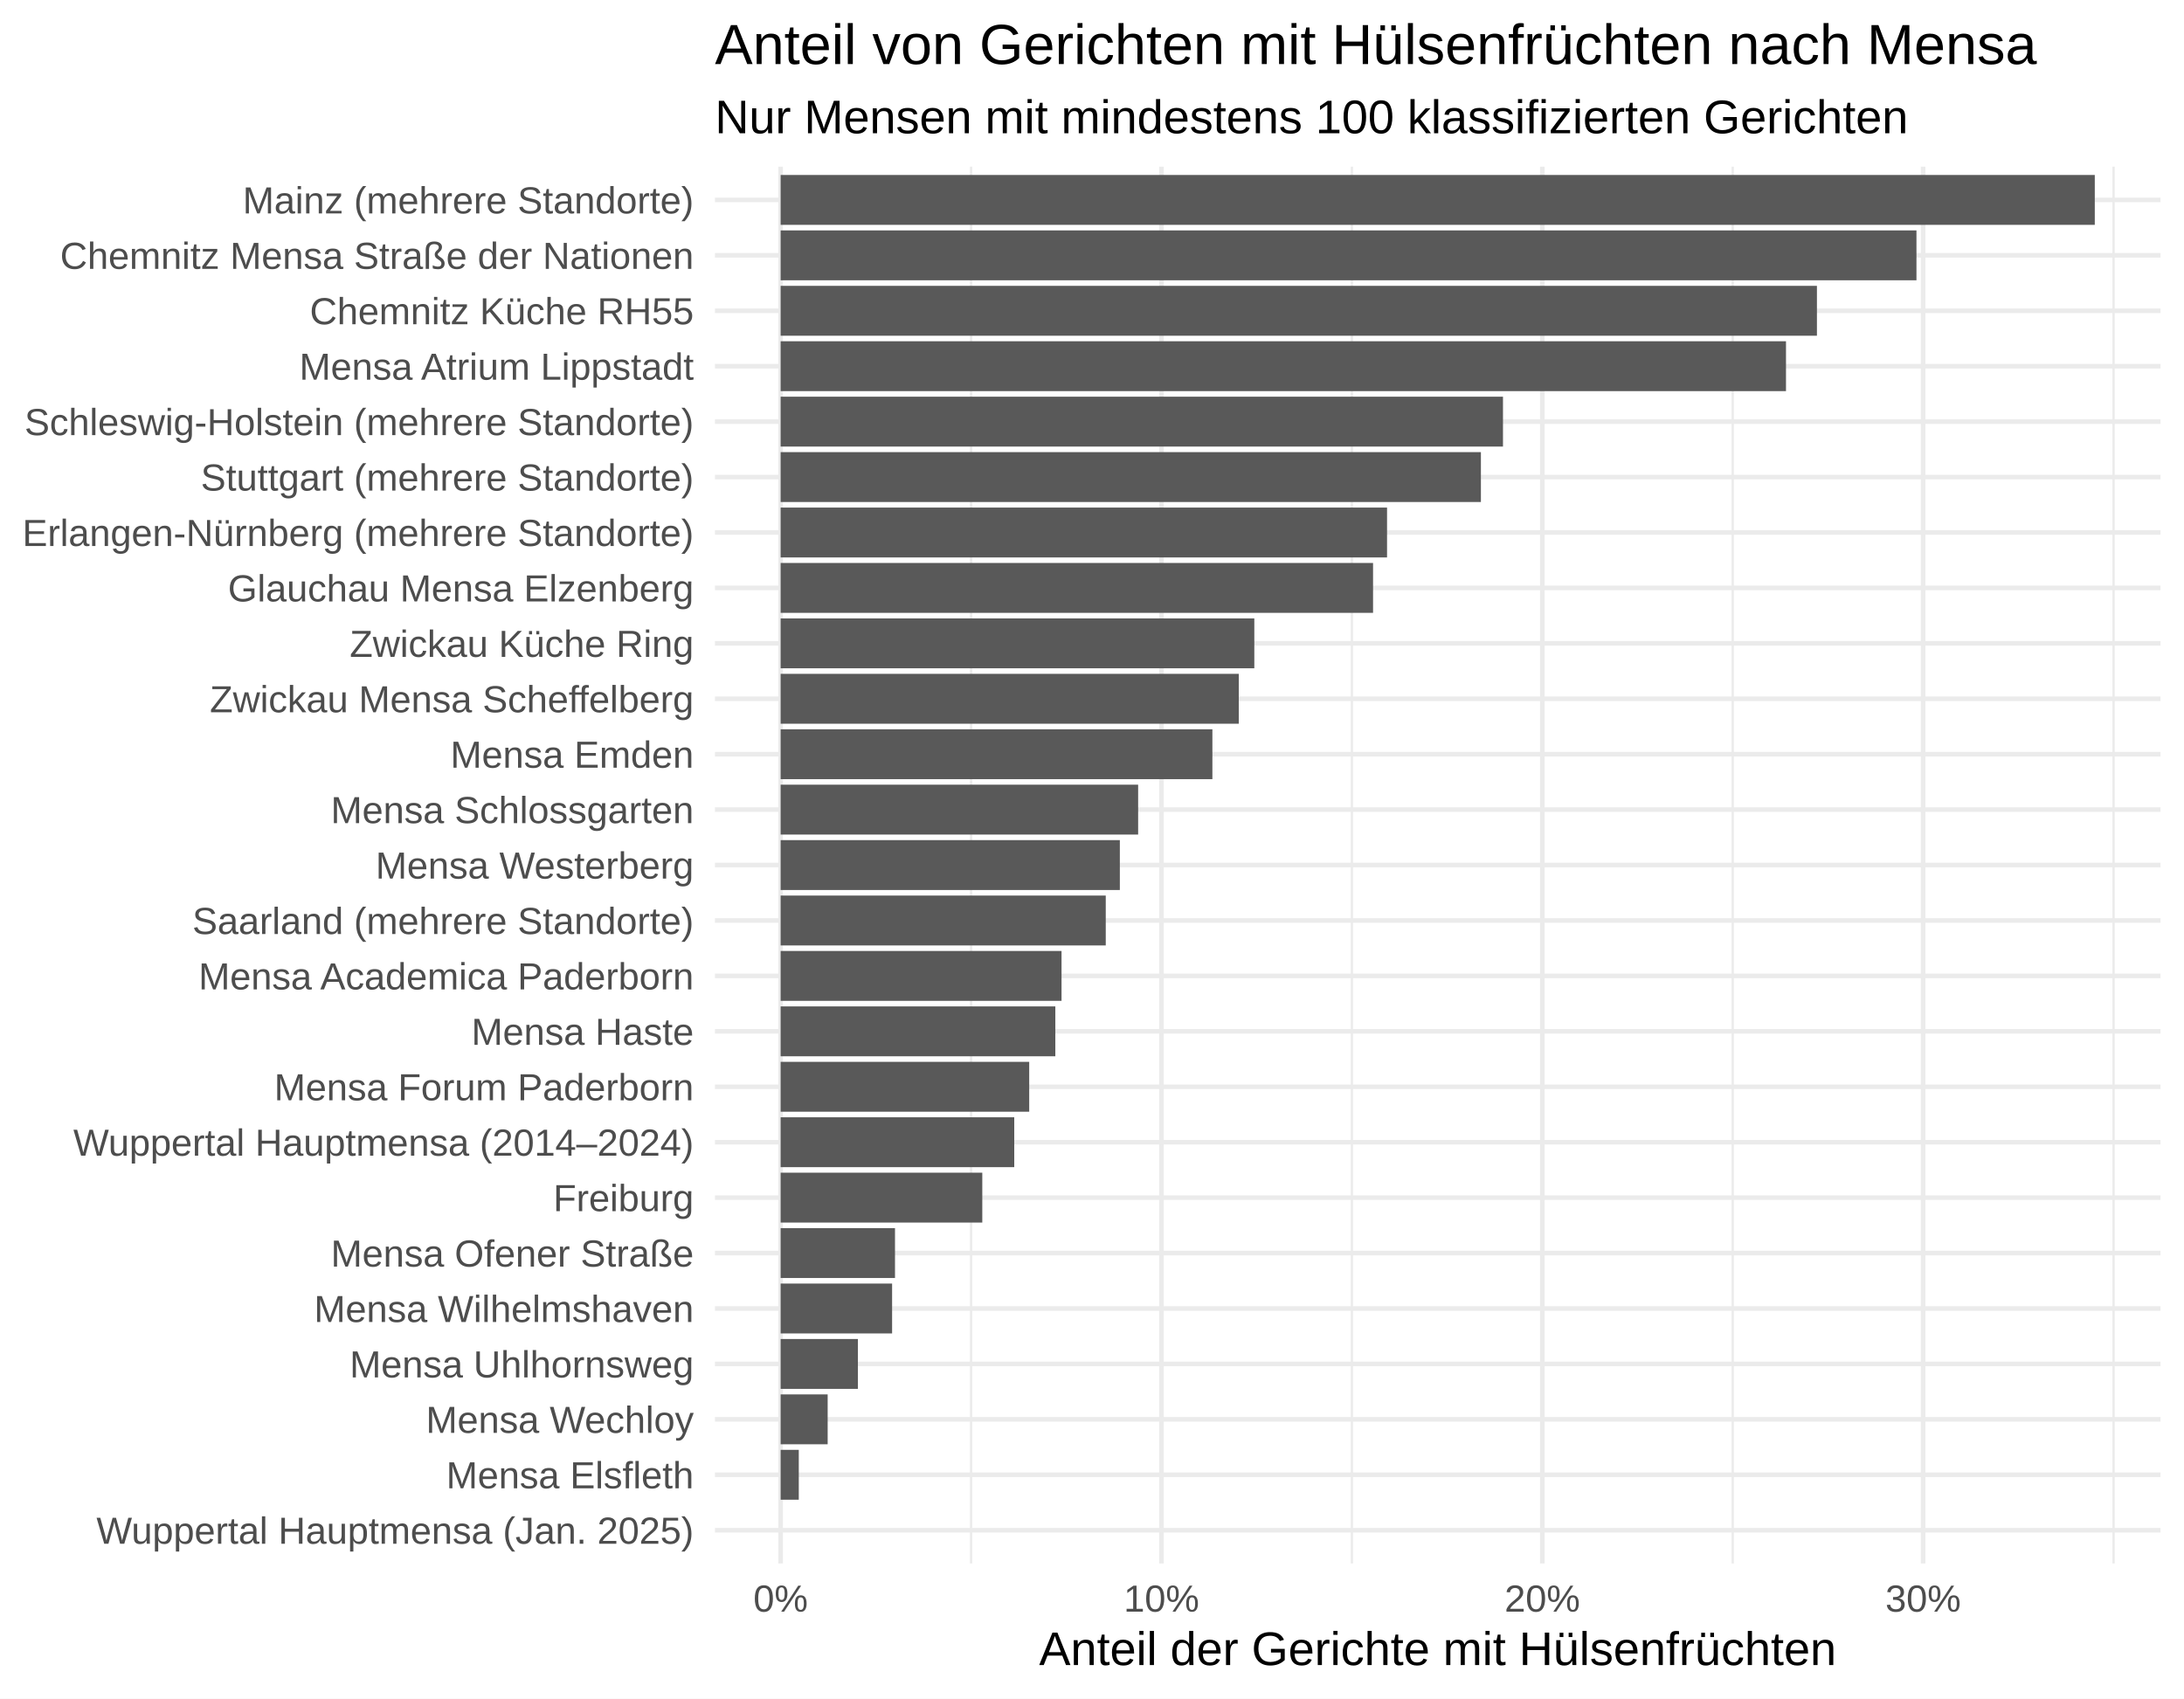
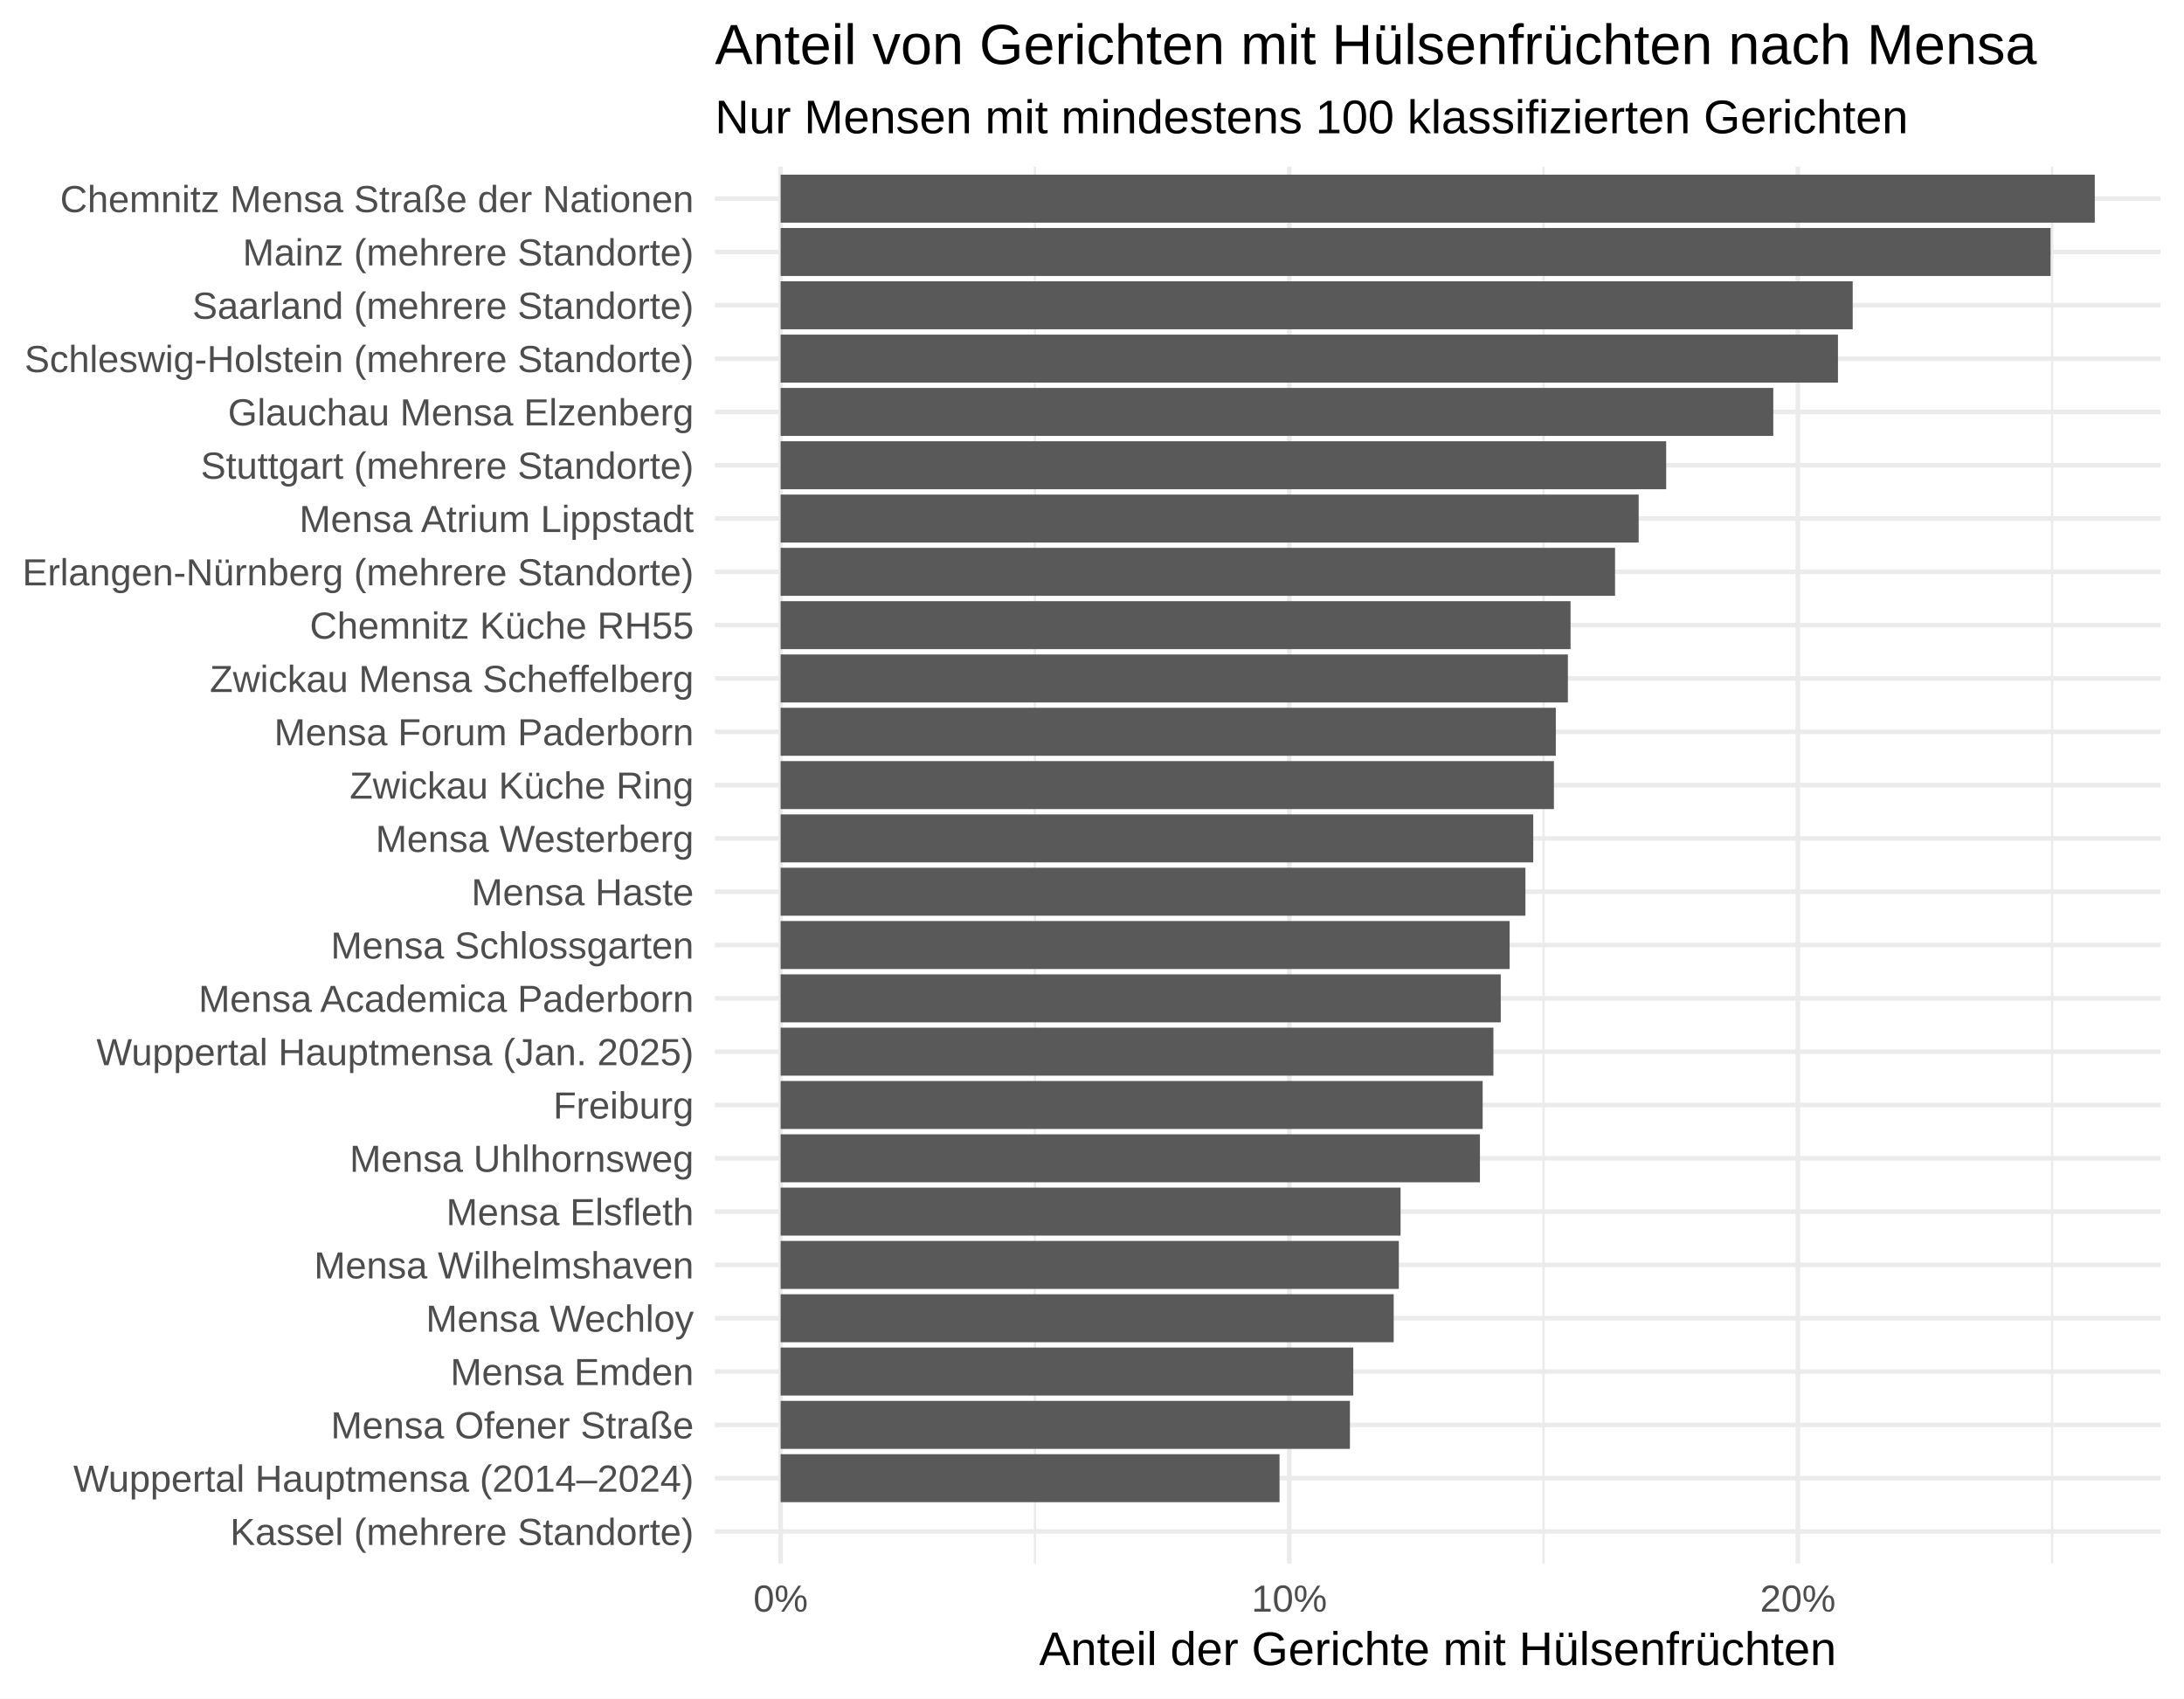
<svg xmlns="http://www.w3.org/2000/svg" width="648.00pt" height="504.00pt" viewBox="0 0 648.00 504.00">
  <g class="svglite">
    <defs>
      <style type="text/css">
    .svglite line, .svglite polyline, .svglite polygon, .svglite path, .svglite rect, .svglite circle {
      fill: none;
      stroke: #000000;
      stroke-linecap: round;
      stroke-linejoin: round;
      stroke-miterlimit: 10.00;
    }
    .svglite text {
      white-space: pre;
    }
    .svglite g.glyphgroup path {
      fill: inherit;
      stroke: none;
    }
  </style>
    </defs>
    <rect width="100%" height="100%" style="stroke: none; fill: #FFFFFF;" />
    <defs>
      <clipPath id="cpMC4wMHw2NDguMDB8MC4wMHw1MDQuMDA=">
        <rect x="0.00" y="0.00" width="648.00" height="504.00" />
      </clipPath>
    </defs>
    <g clip-path="url(#cpMC4wMHw2NDguMDB8MC4wMHw1MDQuMDA=)">
      <rect x="0.00" y="-0" width="648.00" height="504.00" style="stroke-width: 1.36; stroke: none; fill: #FFFFFF;" />
    </g>
    <defs>
      <clipPath id="cpMjEyLjEzfDY0MS4wM3w0OS40Nnw0NjMuOTM=">
        <rect x="212.13" y="49.46" width="428.90" height="414.47" />
      </clipPath>
    </defs>
    <g clip-path="url(#cpMjEyLjEzfDY0MS4wM3w0OS40Nnw0NjMuOTM=)">
-       <polyline points="288.12,463.93 288.12,49.46 " style="stroke-width: 0.68; stroke: #EBEBEB; stroke-linecap: butt;" />
-       <polyline points="401.11,463.93 401.11,49.46 " style="stroke-width: 0.68; stroke: #EBEBEB; stroke-linecap: butt;" />
-       <polyline points="514.11,463.93 514.11,49.46 " style="stroke-width: 0.68; stroke: #EBEBEB; stroke-linecap: butt;" />
-       <polyline points="627.10,463.93 627.10,49.46 " style="stroke-width: 0.68; stroke: #EBEBEB; stroke-linecap: butt;" />
-       <polyline points="212.13,454.06 641.03,454.06 " style="stroke-width: 1.36; stroke: #EBEBEB; stroke-linecap: butt;" />
-       <polyline points="212.13,437.61 641.03,437.61 " style="stroke-width: 1.36; stroke: #EBEBEB; stroke-linecap: butt;" />
-       <polyline points="212.13,421.16 641.03,421.16 " style="stroke-width: 1.36; stroke: #EBEBEB; stroke-linecap: butt;" />
-       <polyline points="212.13,404.72 641.03,404.72 " style="stroke-width: 1.36; stroke: #EBEBEB; stroke-linecap: butt;" />
-       <polyline points="212.13,388.27 641.03,388.27 " style="stroke-width: 1.36; stroke: #EBEBEB; stroke-linecap: butt;" />
-       <polyline points="212.13,371.82 641.03,371.82 " style="stroke-width: 1.36; stroke: #EBEBEB; stroke-linecap: butt;" />
-       <polyline points="212.13,355.38 641.03,355.38 " style="stroke-width: 1.36; stroke: #EBEBEB; stroke-linecap: butt;" />
-       <polyline points="212.13,338.93 641.03,338.93 " style="stroke-width: 1.36; stroke: #EBEBEB; stroke-linecap: butt;" />
-       <polyline points="212.13,322.48 641.03,322.48 " style="stroke-width: 1.36; stroke: #EBEBEB; stroke-linecap: butt;" />
-       <polyline points="212.13,306.03 641.03,306.03 " style="stroke-width: 1.36; stroke: #EBEBEB; stroke-linecap: butt;" />
-       <polyline points="212.13,289.59 641.03,289.59 " style="stroke-width: 1.36; stroke: #EBEBEB; stroke-linecap: butt;" />
-       <polyline points="212.13,273.14 641.03,273.14 " style="stroke-width: 1.36; stroke: #EBEBEB; stroke-linecap: butt;" />
-       <polyline points="212.13,256.69 641.03,256.69 " style="stroke-width: 1.36; stroke: #EBEBEB; stroke-linecap: butt;" />
-       <polyline points="212.13,240.24 641.03,240.24 " style="stroke-width: 1.36; stroke: #EBEBEB; stroke-linecap: butt;" />
-       <polyline points="212.13,223.80 641.03,223.80 " style="stroke-width: 1.36; stroke: #EBEBEB; stroke-linecap: butt;" />
-       <polyline points="212.13,207.35 641.03,207.35 " style="stroke-width: 1.36; stroke: #EBEBEB; stroke-linecap: butt;" />
-       <polyline points="212.13,190.90 641.03,190.90 " style="stroke-width: 1.36; stroke: #EBEBEB; stroke-linecap: butt;" />
-       <polyline points="212.13,174.45 641.03,174.45 " style="stroke-width: 1.36; stroke: #EBEBEB; stroke-linecap: butt;" />
-       <polyline points="212.13,158.01 641.03,158.01 " style="stroke-width: 1.36; stroke: #EBEBEB; stroke-linecap: butt;" />
-       <polyline points="212.13,141.56 641.03,141.56 " style="stroke-width: 1.36; stroke: #EBEBEB; stroke-linecap: butt;" />
-       <polyline points="212.13,125.11 641.03,125.11 " style="stroke-width: 1.36; stroke: #EBEBEB; stroke-linecap: butt;" />
-       <polyline points="212.13,108.67 641.03,108.67 " style="stroke-width: 1.36; stroke: #EBEBEB; stroke-linecap: butt;" />
-       <polyline points="212.13,92.22 641.03,92.22 " style="stroke-width: 1.36; stroke: #EBEBEB; stroke-linecap: butt;" />
-       <polyline points="212.13,75.77 641.03,75.77 " style="stroke-width: 1.36; stroke: #EBEBEB; stroke-linecap: butt;" />
-       <polyline points="212.13,59.32 641.03,59.32 " style="stroke-width: 1.36; stroke: #EBEBEB; stroke-linecap: butt;" />
+       <polyline points="307.07,463.93 307.07,49.46 " style="stroke-width: 0.68; stroke: #EBEBEB; stroke-linecap: butt;" />
+       <polyline points="457.98,463.93 457.98,49.46 " style="stroke-width: 0.68; stroke: #EBEBEB; stroke-linecap: butt;" />
+       <polyline points="608.88,463.93 608.88,49.46 " style="stroke-width: 0.68; stroke: #EBEBEB; stroke-linecap: butt;" />
+       <polyline points="212.13,454.44 641.03,454.44 " style="stroke-width: 1.36; stroke: #EBEBEB; stroke-linecap: butt;" />
+       <polyline points="212.13,438.62 641.03,438.62 " style="stroke-width: 1.36; stroke: #EBEBEB; stroke-linecap: butt;" />
+       <polyline points="212.13,422.80 641.03,422.80 " style="stroke-width: 1.36; stroke: #EBEBEB; stroke-linecap: butt;" />
+       <polyline points="212.13,406.98 641.03,406.98 " style="stroke-width: 1.36; stroke: #EBEBEB; stroke-linecap: butt;" />
+       <polyline points="212.13,391.16 641.03,391.16 " style="stroke-width: 1.36; stroke: #EBEBEB; stroke-linecap: butt;" />
+       <polyline points="212.13,375.34 641.03,375.34 " style="stroke-width: 1.36; stroke: #EBEBEB; stroke-linecap: butt;" />
+       <polyline points="212.13,359.52 641.03,359.52 " style="stroke-width: 1.36; stroke: #EBEBEB; stroke-linecap: butt;" />
+       <polyline points="212.13,343.70 641.03,343.70 " style="stroke-width: 1.36; stroke: #EBEBEB; stroke-linecap: butt;" />
+       <polyline points="212.13,327.88 641.03,327.88 " style="stroke-width: 1.36; stroke: #EBEBEB; stroke-linecap: butt;" />
+       <polyline points="212.13,312.06 641.03,312.06 " style="stroke-width: 1.36; stroke: #EBEBEB; stroke-linecap: butt;" />
+       <polyline points="212.13,296.24 641.03,296.24 " style="stroke-width: 1.36; stroke: #EBEBEB; stroke-linecap: butt;" />
+       <polyline points="212.13,280.42 641.03,280.42 " style="stroke-width: 1.36; stroke: #EBEBEB; stroke-linecap: butt;" />
+       <polyline points="212.13,264.60 641.03,264.60 " style="stroke-width: 1.36; stroke: #EBEBEB; stroke-linecap: butt;" />
+       <polyline points="212.13,248.78 641.03,248.78 " style="stroke-width: 1.36; stroke: #EBEBEB; stroke-linecap: butt;" />
+       <polyline points="212.13,232.96 641.03,232.96 " style="stroke-width: 1.36; stroke: #EBEBEB; stroke-linecap: butt;" />
+       <polyline points="212.13,217.14 641.03,217.14 " style="stroke-width: 1.36; stroke: #EBEBEB; stroke-linecap: butt;" />
+       <polyline points="212.13,201.32 641.03,201.32 " style="stroke-width: 1.36; stroke: #EBEBEB; stroke-linecap: butt;" />
+       <polyline points="212.13,185.50 641.03,185.50 " style="stroke-width: 1.36; stroke: #EBEBEB; stroke-linecap: butt;" />
+       <polyline points="212.13,169.68 641.03,169.68 " style="stroke-width: 1.36; stroke: #EBEBEB; stroke-linecap: butt;" />
+       <polyline points="212.13,153.86 641.03,153.86 " style="stroke-width: 1.36; stroke: #EBEBEB; stroke-linecap: butt;" />
+       <polyline points="212.13,138.04 641.03,138.04 " style="stroke-width: 1.36; stroke: #EBEBEB; stroke-linecap: butt;" />
+       <polyline points="212.13,122.23 641.03,122.23 " style="stroke-width: 1.36; stroke: #EBEBEB; stroke-linecap: butt;" />
+       <polyline points="212.13,106.41 641.03,106.41 " style="stroke-width: 1.36; stroke: #EBEBEB; stroke-linecap: butt;" />
+       <polyline points="212.13,90.59 641.03,90.59 " style="stroke-width: 1.36; stroke: #EBEBEB; stroke-linecap: butt;" />
+       <polyline points="212.13,74.77 641.03,74.77 " style="stroke-width: 1.36; stroke: #EBEBEB; stroke-linecap: butt;" />
+       <polyline points="212.13,58.95 641.03,58.95 " style="stroke-width: 1.36; stroke: #EBEBEB; stroke-linecap: butt;" />
      <polyline points="231.62,463.93 231.62,49.46 " style="stroke-width: 1.36; stroke: #EBEBEB; stroke-linecap: butt;" />
-       <polyline points="344.61,463.93 344.61,49.46 " style="stroke-width: 1.36; stroke: #EBEBEB; stroke-linecap: butt;" />
-       <polyline points="457.61,463.93 457.61,49.46 " style="stroke-width: 1.36; stroke: #EBEBEB; stroke-linecap: butt;" />
-       <polyline points="570.60,463.93 570.60,49.46 " style="stroke-width: 1.36; stroke: #EBEBEB; stroke-linecap: butt;" />
-       <rect x="231.62" y="51.92" width="389.91" height="14.80" style="stroke-width: 1.36; stroke: none; stroke-linecap: butt; stroke-linejoin: miter; fill: #595959;" />
-       <rect x="231.62" y="68.37" width="337.00" height="14.80" style="stroke-width: 1.36; stroke: none; stroke-linecap: butt; stroke-linejoin: miter; fill: #595959;" />
-       <rect x="231.62" y="84.82" width="307.47" height="14.80" style="stroke-width: 1.36; stroke: none; stroke-linecap: butt; stroke-linejoin: miter; fill: #595959;" />
-       <rect x="231.62" y="101.26" width="298.29" height="14.80" style="stroke-width: 1.36; stroke: none; stroke-linecap: butt; stroke-linejoin: miter; fill: #595959;" />
-       <rect x="231.62" y="117.71" width="214.32" height="14.80" style="stroke-width: 1.36; stroke: none; stroke-linecap: butt; stroke-linejoin: miter; fill: #595959;" />
-       <rect x="231.62" y="134.16" width="207.77" height="14.80" style="stroke-width: 1.36; stroke: none; stroke-linecap: butt; stroke-linejoin: miter; fill: #595959;" />
-       <rect x="231.62" y="150.61" width="179.92" height="14.80" style="stroke-width: 1.36; stroke: none; stroke-linecap: butt; stroke-linejoin: miter; fill: #595959;" />
-       <rect x="231.62" y="167.05" width="175.77" height="14.80" style="stroke-width: 1.36; stroke: none; stroke-linecap: butt; stroke-linejoin: miter; fill: #595959;" />
-       <rect x="231.62" y="183.50" width="140.54" height="14.80" style="stroke-width: 1.36; stroke: none; stroke-linecap: butt; stroke-linejoin: miter; fill: #595959;" />
-       <rect x="231.62" y="199.95" width="135.93" height="14.80" style="stroke-width: 1.36; stroke: none; stroke-linecap: butt; stroke-linejoin: miter; fill: #595959;" />
-       <rect x="231.62" y="216.40" width="128.10" height="14.80" style="stroke-width: 1.36; stroke: none; stroke-linecap: butt; stroke-linejoin: miter; fill: #595959;" />
-       <rect x="231.62" y="232.84" width="106.07" height="14.80" style="stroke-width: 1.36; stroke: none; stroke-linecap: butt; stroke-linejoin: miter; fill: #595959;" />
-       <rect x="231.62" y="249.29" width="100.64" height="14.80" style="stroke-width: 1.36; stroke: none; stroke-linecap: butt; stroke-linejoin: miter; fill: #595959;" />
-       <rect x="231.62" y="265.74" width="96.46" height="14.80" style="stroke-width: 1.36; stroke: none; stroke-linecap: butt; stroke-linejoin: miter; fill: #595959;" />
-       <rect x="231.62" y="282.18" width="83.34" height="14.80" style="stroke-width: 1.36; stroke: none; stroke-linecap: butt; stroke-linejoin: miter; fill: #595959;" />
-       <rect x="231.62" y="298.63" width="81.50" height="14.80" style="stroke-width: 1.36; stroke: none; stroke-linecap: butt; stroke-linejoin: miter; fill: #595959;" />
-       <rect x="231.62" y="315.08" width="73.75" height="14.80" style="stroke-width: 1.36; stroke: none; stroke-linecap: butt; stroke-linejoin: miter; fill: #595959;" />
-       <rect x="231.62" y="331.53" width="69.31" height="14.80" style="stroke-width: 1.36; stroke: none; stroke-linecap: butt; stroke-linejoin: miter; fill: #595959;" />
-       <rect x="231.62" y="347.97" width="59.83" height="14.80" style="stroke-width: 1.36; stroke: none; stroke-linecap: butt; stroke-linejoin: miter; fill: #595959;" />
-       <rect x="231.62" y="364.42" width="33.93" height="14.80" style="stroke-width: 1.36; stroke: none; stroke-linecap: butt; stroke-linejoin: miter; fill: #595959;" />
-       <rect x="231.62" y="380.87" width="33.07" height="14.80" style="stroke-width: 1.36; stroke: none; stroke-linecap: butt; stroke-linejoin: miter; fill: #595959;" />
-       <rect x="231.62" y="397.32" width="22.92" height="14.80" style="stroke-width: 1.36; stroke: none; stroke-linecap: butt; stroke-linejoin: miter; fill: #595959;" />
-       <rect x="231.62" y="413.76" width="13.95" height="14.80" style="stroke-width: 1.36; stroke: none; stroke-linecap: butt; stroke-linejoin: miter; fill: #595959;" />
-       <rect x="231.62" y="430.21" width="5.38" height="14.80" style="stroke-width: 1.36; stroke: none; stroke-linecap: butt; stroke-linejoin: miter; fill: #595959;" />
-       <rect x="231.62" y="446.66" width="0.00" height="14.80" style="stroke-width: 1.36; stroke: none; stroke-linecap: butt; stroke-linejoin: miter; fill: #595959;" />
+       <polyline points="382.53,463.93 382.53,49.46 " style="stroke-width: 1.36; stroke: #EBEBEB; stroke-linecap: butt;" />
+       <polyline points="533.43,463.93 533.43,49.46 " style="stroke-width: 1.36; stroke: #EBEBEB; stroke-linecap: butt;" />
+       <rect x="231.62" y="51.83" width="389.91" height="14.24" style="stroke-width: 1.36; stroke: none; stroke-linecap: butt; stroke-linejoin: miter; fill: #595959;" />
+       <rect x="231.62" y="67.65" width="376.80" height="14.24" style="stroke-width: 1.36; stroke: none; stroke-linecap: butt; stroke-linejoin: miter; fill: #595959;" />
+       <rect x="231.62" y="83.47" width="318.08" height="14.24" style="stroke-width: 1.36; stroke: none; stroke-linecap: butt; stroke-linejoin: miter; fill: #595959;" />
+       <rect x="231.62" y="99.29" width="313.71" height="14.24" style="stroke-width: 1.36; stroke: none; stroke-linecap: butt; stroke-linejoin: miter; fill: #595959;" />
+       <rect x="231.62" y="115.11" width="294.52" height="14.24" style="stroke-width: 1.36; stroke: none; stroke-linecap: butt; stroke-linejoin: miter; fill: #595959;" />
+       <rect x="231.62" y="130.93" width="262.74" height="14.24" style="stroke-width: 1.36; stroke: none; stroke-linecap: butt; stroke-linejoin: miter; fill: #595959;" />
+       <rect x="231.62" y="146.75" width="254.58" height="14.24" style="stroke-width: 1.36; stroke: none; stroke-linecap: butt; stroke-linejoin: miter; fill: #595959;" />
+       <rect x="231.62" y="162.56" width="247.57" height="14.24" style="stroke-width: 1.36; stroke: none; stroke-linecap: butt; stroke-linejoin: miter; fill: #595959;" />
+       <rect x="231.62" y="178.38" width="234.37" height="14.24" style="stroke-width: 1.36; stroke: none; stroke-linecap: butt; stroke-linejoin: miter; fill: #595959;" />
+       <rect x="231.62" y="194.20" width="233.58" height="14.24" style="stroke-width: 1.36; stroke: none; stroke-linecap: butt; stroke-linejoin: miter; fill: #595959;" />
+       <rect x="231.62" y="210.02" width="230.00" height="14.24" style="stroke-width: 1.36; stroke: none; stroke-linecap: butt; stroke-linejoin: miter; fill: #595959;" />
+       <rect x="231.62" y="225.84" width="229.43" height="14.24" style="stroke-width: 1.36; stroke: none; stroke-linecap: butt; stroke-linejoin: miter; fill: #595959;" />
+       <rect x="231.62" y="241.66" width="223.30" height="14.24" style="stroke-width: 1.36; stroke: none; stroke-linecap: butt; stroke-linejoin: miter; fill: #595959;" />
+       <rect x="231.62" y="257.48" width="220.98" height="14.24" style="stroke-width: 1.36; stroke: none; stroke-linecap: butt; stroke-linejoin: miter; fill: #595959;" />
+       <rect x="231.62" y="273.30" width="216.29" height="14.24" style="stroke-width: 1.36; stroke: none; stroke-linecap: butt; stroke-linejoin: miter; fill: #595959;" />
+       <rect x="231.62" y="289.12" width="213.66" height="14.24" style="stroke-width: 1.36; stroke: none; stroke-linecap: butt; stroke-linejoin: miter; fill: #595959;" />
+       <rect x="231.62" y="304.94" width="211.48" height="14.24" style="stroke-width: 1.36; stroke: none; stroke-linecap: butt; stroke-linejoin: miter; fill: #595959;" />
+       <rect x="231.62" y="320.76" width="208.29" height="14.24" style="stroke-width: 1.36; stroke: none; stroke-linecap: butt; stroke-linejoin: miter; fill: #595959;" />
+       <rect x="231.62" y="336.58" width="207.48" height="14.24" style="stroke-width: 1.36; stroke: none; stroke-linecap: butt; stroke-linejoin: miter; fill: #595959;" />
+       <rect x="231.62" y="352.40" width="183.93" height="14.24" style="stroke-width: 1.36; stroke: none; stroke-linecap: butt; stroke-linejoin: miter; fill: #595959;" />
+       <rect x="231.62" y="368.22" width="183.42" height="14.24" style="stroke-width: 1.36; stroke: none; stroke-linecap: butt; stroke-linejoin: miter; fill: #595959;" />
+       <rect x="231.62" y="384.04" width="181.89" height="14.24" style="stroke-width: 1.36; stroke: none; stroke-linecap: butt; stroke-linejoin: miter; fill: #595959;" />
+       <rect x="231.62" y="399.86" width="169.90" height="14.24" style="stroke-width: 1.36; stroke: none; stroke-linecap: butt; stroke-linejoin: miter; fill: #595959;" />
+       <rect x="231.62" y="415.68" width="168.91" height="14.24" style="stroke-width: 1.36; stroke: none; stroke-linecap: butt; stroke-linejoin: miter; fill: #595959;" />
+       <rect x="231.62" y="431.50" width="148.02" height="14.24" style="stroke-width: 1.36; stroke: none; stroke-linecap: butt; stroke-linejoin: miter; fill: #595959;" />
+       <rect x="231.62" y="447.32" width="0.00" height="14.24" style="stroke-width: 1.36; stroke: none; stroke-linecap: butt; stroke-linejoin: miter; fill: #595959;" />
    </g>
    <g clip-path="url(#cpMC4wMHw2NDguMDB8MC4wMHw1MDQuMDA=)">
-       <text x="205.85" y="458.07" text-anchor="end" style="font-size: 11.20px;fill: #4D4D4D; font-family: &quot;Arial&quot;;" textLength="176.95px" lengthAdjust="spacingAndGlyphs">Wuppertal Hauptmensa (Jan. 2025)</text>
-       <text x="205.85" y="441.62" text-anchor="end" style="font-size: 11.20px;fill: #4D4D4D; font-family: &quot;Arial&quot;;" textLength="73.36px" lengthAdjust="spacingAndGlyphs">Mensa Elsfleth</text>
-       <text x="205.85" y="425.17" text-anchor="end" style="font-size: 11.20px;fill: #4D4D4D; font-family: &quot;Arial&quot;;" textLength="79.36px" lengthAdjust="spacingAndGlyphs">Mensa Wechloy</text>
-       <text x="205.85" y="408.72" text-anchor="end" style="font-size: 11.20px;fill: #4D4D4D; font-family: &quot;Arial&quot;;" textLength="101.94px" lengthAdjust="spacingAndGlyphs">Mensa Uhlhornsweg</text>
-       <text x="205.85" y="392.28" text-anchor="end" style="font-size: 11.20px;fill: #4D4D4D; font-family: &quot;Arial&quot;;" textLength="112.50px" lengthAdjust="spacingAndGlyphs">Mensa Wilhelmshaven</text>
-       <text x="205.85" y="375.83" text-anchor="end" style="font-size: 11.20px;fill: #4D4D4D; font-family: &quot;Arial&quot;;" textLength="107.53px" lengthAdjust="spacingAndGlyphs">Mensa Ofener Straße</text>
-       <text x="205.85" y="359.38" text-anchor="end" style="font-size: 11.20px;fill: #4D4D4D; font-family: &quot;Arial&quot;;" textLength="41.62px" lengthAdjust="spacingAndGlyphs">Freiburg</text>
-       <text x="205.85" y="342.93" text-anchor="end" style="font-size: 11.20px;fill: #4D4D4D; font-family: &quot;Arial&quot;;" textLength="183.80px" lengthAdjust="spacingAndGlyphs">Wuppertal Hauptmensa (2014–2024)</text>
-       <text x="205.85" y="326.49" text-anchor="end" style="font-size: 11.20px;fill: #4D4D4D; font-family: &quot;Arial&quot;;" textLength="124.30px" lengthAdjust="spacingAndGlyphs">Mensa Forum Paderborn</text>
-       <text x="205.85" y="310.04" text-anchor="end" style="font-size: 11.20px;fill: #4D4D4D; font-family: &quot;Arial&quot;;" textLength="65.89px" lengthAdjust="spacingAndGlyphs">Mensa Haste</text>
-       <text x="205.85" y="293.59" text-anchor="end" style="font-size: 11.20px;fill: #4D4D4D; font-family: &quot;Arial&quot;;" textLength="146.70px" lengthAdjust="spacingAndGlyphs">Mensa Academica Paderborn</text>
-       <text x="205.85" y="277.15" text-anchor="end" style="font-size: 11.20px;fill: #4D4D4D; font-family: &quot;Arial&quot;;" textLength="148.55px" lengthAdjust="spacingAndGlyphs">Saarland (mehrere Standorte)</text>
-       <text x="205.85" y="260.70" text-anchor="end" style="font-size: 11.20px;fill: #4D4D4D; font-family: &quot;Arial&quot;;" textLength="94.27px" lengthAdjust="spacingAndGlyphs">Mensa Westerberg</text>
-       <text x="205.85" y="244.25" text-anchor="end" style="font-size: 11.20px;fill: #4D4D4D; font-family: &quot;Arial&quot;;" textLength="107.55px" lengthAdjust="spacingAndGlyphs">Mensa Schlossgarten</text>
-       <text x="205.85" y="227.80" text-anchor="end" style="font-size: 11.20px;fill: #4D4D4D; font-family: &quot;Arial&quot;;" textLength="72.11px" lengthAdjust="spacingAndGlyphs">Mensa Emden</text>
-       <text x="205.85" y="211.36" text-anchor="end" style="font-size: 11.20px;fill: #4D4D4D; font-family: &quot;Arial&quot;;" textLength="143.39px" lengthAdjust="spacingAndGlyphs">Zwickau Mensa Scheffelberg</text>
-       <text x="205.85" y="194.91" text-anchor="end" style="font-size: 11.20px;fill: #4D4D4D; font-family: &quot;Arial&quot;;" textLength="101.95px" lengthAdjust="spacingAndGlyphs">Zwickau Küche Ring</text>
-       <text x="205.85" y="178.46" text-anchor="end" style="font-size: 11.20px;fill: #4D4D4D; font-family: &quot;Arial&quot;;" textLength="138.02px" lengthAdjust="spacingAndGlyphs">Glauchau Mensa Elzenberg</text>
-       <text x="205.85" y="162.01" text-anchor="end" style="font-size: 11.20px;fill: #4D4D4D; font-family: &quot;Arial&quot;;" textLength="198.88px" lengthAdjust="spacingAndGlyphs">Erlangen-Nürnberg (mehrere Standorte)</text>
-       <text x="205.85" y="145.57" text-anchor="end" style="font-size: 11.20px;fill: #4D4D4D; font-family: &quot;Arial&quot;;" textLength="146.06px" lengthAdjust="spacingAndGlyphs">Stuttgart (mehrere Standorte)</text>
-       <text x="205.85" y="129.12" text-anchor="end" style="font-size: 11.20px;fill: #4D4D4D; font-family: &quot;Arial&quot;;" textLength="198.27px" lengthAdjust="spacingAndGlyphs">Schleswig-Holstein (mehrere Standorte)</text>
-       <text x="205.85" y="112.67" text-anchor="end" style="font-size: 11.20px;fill: #4D4D4D; font-family: &quot;Arial&quot;;" textLength="116.86px" lengthAdjust="spacingAndGlyphs">Mensa Atrium Lippstadt</text>
-       <text x="205.85" y="96.22" text-anchor="end" style="font-size: 11.20px;fill: #4D4D4D; font-family: &quot;Arial&quot;;" textLength="113.77px" lengthAdjust="spacingAndGlyphs">Chemnitz Küche RH55</text>
-       <text x="205.85" y="79.78" text-anchor="end" style="font-size: 11.20px;fill: #4D4D4D; font-family: &quot;Arial&quot;;" textLength="187.72px" lengthAdjust="spacingAndGlyphs">Chemnitz Mensa Straße der Nationen</text>
-       <text x="205.85" y="63.33" text-anchor="end" style="font-size: 11.20px;fill: #4D4D4D; font-family: &quot;Arial&quot;;" textLength="133.61px" lengthAdjust="spacingAndGlyphs">Mainz (mehrere Standorte)</text>
+       <text x="205.85" y="458.44" text-anchor="end" style="font-size: 11.20px;fill: #4D4D4D; font-family: &quot;Arial&quot;;" textLength="137.36px" lengthAdjust="spacingAndGlyphs">Kassel (mehrere Standorte)</text>
+       <text x="205.85" y="442.62" text-anchor="end" style="font-size: 11.20px;fill: #4D4D4D; font-family: &quot;Arial&quot;;" textLength="183.80px" lengthAdjust="spacingAndGlyphs">Wuppertal Hauptmensa (2014–2024)</text>
+       <text x="205.85" y="426.80" text-anchor="end" style="font-size: 11.20px;fill: #4D4D4D; font-family: &quot;Arial&quot;;" textLength="107.53px" lengthAdjust="spacingAndGlyphs">Mensa Ofener Straße</text>
+       <text x="205.85" y="410.98" text-anchor="end" style="font-size: 11.20px;fill: #4D4D4D; font-family: &quot;Arial&quot;;" textLength="72.11px" lengthAdjust="spacingAndGlyphs">Mensa Emden</text>
+       <text x="205.85" y="395.16" text-anchor="end" style="font-size: 11.20px;fill: #4D4D4D; font-family: &quot;Arial&quot;;" textLength="79.36px" lengthAdjust="spacingAndGlyphs">Mensa Wechloy</text>
+       <text x="205.85" y="379.34" text-anchor="end" style="font-size: 11.20px;fill: #4D4D4D; font-family: &quot;Arial&quot;;" textLength="112.50px" lengthAdjust="spacingAndGlyphs">Mensa Wilhelmshaven</text>
+       <text x="205.85" y="363.53" text-anchor="end" style="font-size: 11.20px;fill: #4D4D4D; font-family: &quot;Arial&quot;;" textLength="73.36px" lengthAdjust="spacingAndGlyphs">Mensa Elsfleth</text>
+       <text x="205.85" y="347.71" text-anchor="end" style="font-size: 11.20px;fill: #4D4D4D; font-family: &quot;Arial&quot;;" textLength="101.94px" lengthAdjust="spacingAndGlyphs">Mensa Uhlhornsweg</text>
+       <text x="205.85" y="331.89" text-anchor="end" style="font-size: 11.20px;fill: #4D4D4D; font-family: &quot;Arial&quot;;" textLength="41.62px" lengthAdjust="spacingAndGlyphs">Freiburg</text>
+       <text x="205.85" y="316.07" text-anchor="end" style="font-size: 11.20px;fill: #4D4D4D; font-family: &quot;Arial&quot;;" textLength="176.95px" lengthAdjust="spacingAndGlyphs">Wuppertal Hauptmensa (Jan. 2025)</text>
+       <text x="205.85" y="300.25" text-anchor="end" style="font-size: 11.20px;fill: #4D4D4D; font-family: &quot;Arial&quot;;" textLength="146.70px" lengthAdjust="spacingAndGlyphs">Mensa Academica Paderborn</text>
+       <text x="205.85" y="284.43" text-anchor="end" style="font-size: 11.20px;fill: #4D4D4D; font-family: &quot;Arial&quot;;" textLength="107.55px" lengthAdjust="spacingAndGlyphs">Mensa Schlossgarten</text>
+       <text x="205.85" y="268.61" text-anchor="end" style="font-size: 11.20px;fill: #4D4D4D; font-family: &quot;Arial&quot;;" textLength="65.89px" lengthAdjust="spacingAndGlyphs">Mensa Haste</text>
+       <text x="205.85" y="252.79" text-anchor="end" style="font-size: 11.20px;fill: #4D4D4D; font-family: &quot;Arial&quot;;" textLength="94.27px" lengthAdjust="spacingAndGlyphs">Mensa Westerberg</text>
+       <text x="205.85" y="236.97" text-anchor="end" style="font-size: 11.20px;fill: #4D4D4D; font-family: &quot;Arial&quot;;" textLength="101.95px" lengthAdjust="spacingAndGlyphs">Zwickau Küche Ring</text>
+       <text x="205.85" y="221.15" text-anchor="end" style="font-size: 11.20px;fill: #4D4D4D; font-family: &quot;Arial&quot;;" textLength="124.30px" lengthAdjust="spacingAndGlyphs">Mensa Forum Paderborn</text>
+       <text x="205.85" y="205.33" text-anchor="end" style="font-size: 11.20px;fill: #4D4D4D; font-family: &quot;Arial&quot;;" textLength="143.39px" lengthAdjust="spacingAndGlyphs">Zwickau Mensa Scheffelberg</text>
+       <text x="205.85" y="189.51" text-anchor="end" style="font-size: 11.20px;fill: #4D4D4D; font-family: &quot;Arial&quot;;" textLength="113.77px" lengthAdjust="spacingAndGlyphs">Chemnitz Küche RH55</text>
+       <text x="205.85" y="173.69" text-anchor="end" style="font-size: 11.20px;fill: #4D4D4D; font-family: &quot;Arial&quot;;" textLength="198.88px" lengthAdjust="spacingAndGlyphs">Erlangen-Nürnberg (mehrere Standorte)</text>
+       <text x="205.85" y="157.87" text-anchor="end" style="font-size: 11.20px;fill: #4D4D4D; font-family: &quot;Arial&quot;;" textLength="116.86px" lengthAdjust="spacingAndGlyphs">Mensa Atrium Lippstadt</text>
+       <text x="205.85" y="142.05" text-anchor="end" style="font-size: 11.20px;fill: #4D4D4D; font-family: &quot;Arial&quot;;" textLength="146.06px" lengthAdjust="spacingAndGlyphs">Stuttgart (mehrere Standorte)</text>
+       <text x="205.85" y="126.23" text-anchor="end" style="font-size: 11.20px;fill: #4D4D4D; font-family: &quot;Arial&quot;;" textLength="138.02px" lengthAdjust="spacingAndGlyphs">Glauchau Mensa Elzenberg</text>
+       <text x="205.85" y="110.41" text-anchor="end" style="font-size: 11.20px;fill: #4D4D4D; font-family: &quot;Arial&quot;;" textLength="198.27px" lengthAdjust="spacingAndGlyphs">Schleswig-Holstein (mehrere Standorte)</text>
+       <text x="205.85" y="94.59" text-anchor="end" style="font-size: 11.20px;fill: #4D4D4D; font-family: &quot;Arial&quot;;" textLength="148.55px" lengthAdjust="spacingAndGlyphs">Saarland (mehrere Standorte)</text>
+       <text x="205.85" y="78.77" text-anchor="end" style="font-size: 11.20px;fill: #4D4D4D; font-family: &quot;Arial&quot;;" textLength="133.61px" lengthAdjust="spacingAndGlyphs">Mainz (mehrere Standorte)</text>
+       <text x="205.85" y="62.95" text-anchor="end" style="font-size: 11.20px;fill: #4D4D4D; font-family: &quot;Arial&quot;;" textLength="187.72px" lengthAdjust="spacingAndGlyphs">Chemnitz Mensa Straße der Nationen</text>
      <text x="231.62" y="478.22" text-anchor="middle" style="font-size: 11.20px;fill: #4D4D4D; font-family: &quot;Arial&quot;;" textLength="16.17px" lengthAdjust="spacingAndGlyphs">0%</text>
-       <text x="344.61" y="478.22" text-anchor="middle" style="font-size: 11.20px;fill: #4D4D4D; font-family: &quot;Arial&quot;;" textLength="22.39px" lengthAdjust="spacingAndGlyphs">10%</text>
-       <text x="457.61" y="478.22" text-anchor="middle" style="font-size: 11.20px;fill: #4D4D4D; font-family: &quot;Arial&quot;;" textLength="22.39px" lengthAdjust="spacingAndGlyphs">20%</text>
-       <text x="570.60" y="478.22" text-anchor="middle" style="font-size: 11.20px;fill: #4D4D4D; font-family: &quot;Arial&quot;;" textLength="22.39px" lengthAdjust="spacingAndGlyphs">30%</text>
+       <text x="382.53" y="478.22" text-anchor="middle" style="font-size: 11.20px;fill: #4D4D4D; font-family: &quot;Arial&quot;;" textLength="22.39px" lengthAdjust="spacingAndGlyphs">10%</text>
+       <text x="533.43" y="478.22" text-anchor="middle" style="font-size: 11.20px;fill: #4D4D4D; font-family: &quot;Arial&quot;;" textLength="22.39px" lengthAdjust="spacingAndGlyphs">20%</text>
      <text x="426.58" y="494.08" text-anchor="middle" style="font-size: 14.00px; font-family: &quot;Arial&quot;;" textLength="236.47px" lengthAdjust="spacingAndGlyphs">Anteil der Gerichte mit Hülsenfrüchten</text>
      <text x="212.13" y="39.54" style="font-size: 14.00px; font-family: &quot;Arial&quot;;" textLength="353.91px" lengthAdjust="spacingAndGlyphs">Nur Mensen mit mindestens 100 klassifizierten Gerichten</text>
      <text x="212.13" y="19.01" style="font-size: 16.80px; font-family: &quot;Arial&quot;;" textLength="392.27px" lengthAdjust="spacingAndGlyphs">Anteil von Gerichten mit Hülsenfrüchten nach Mensa</text>
    </g>
  </g>
</svg>
